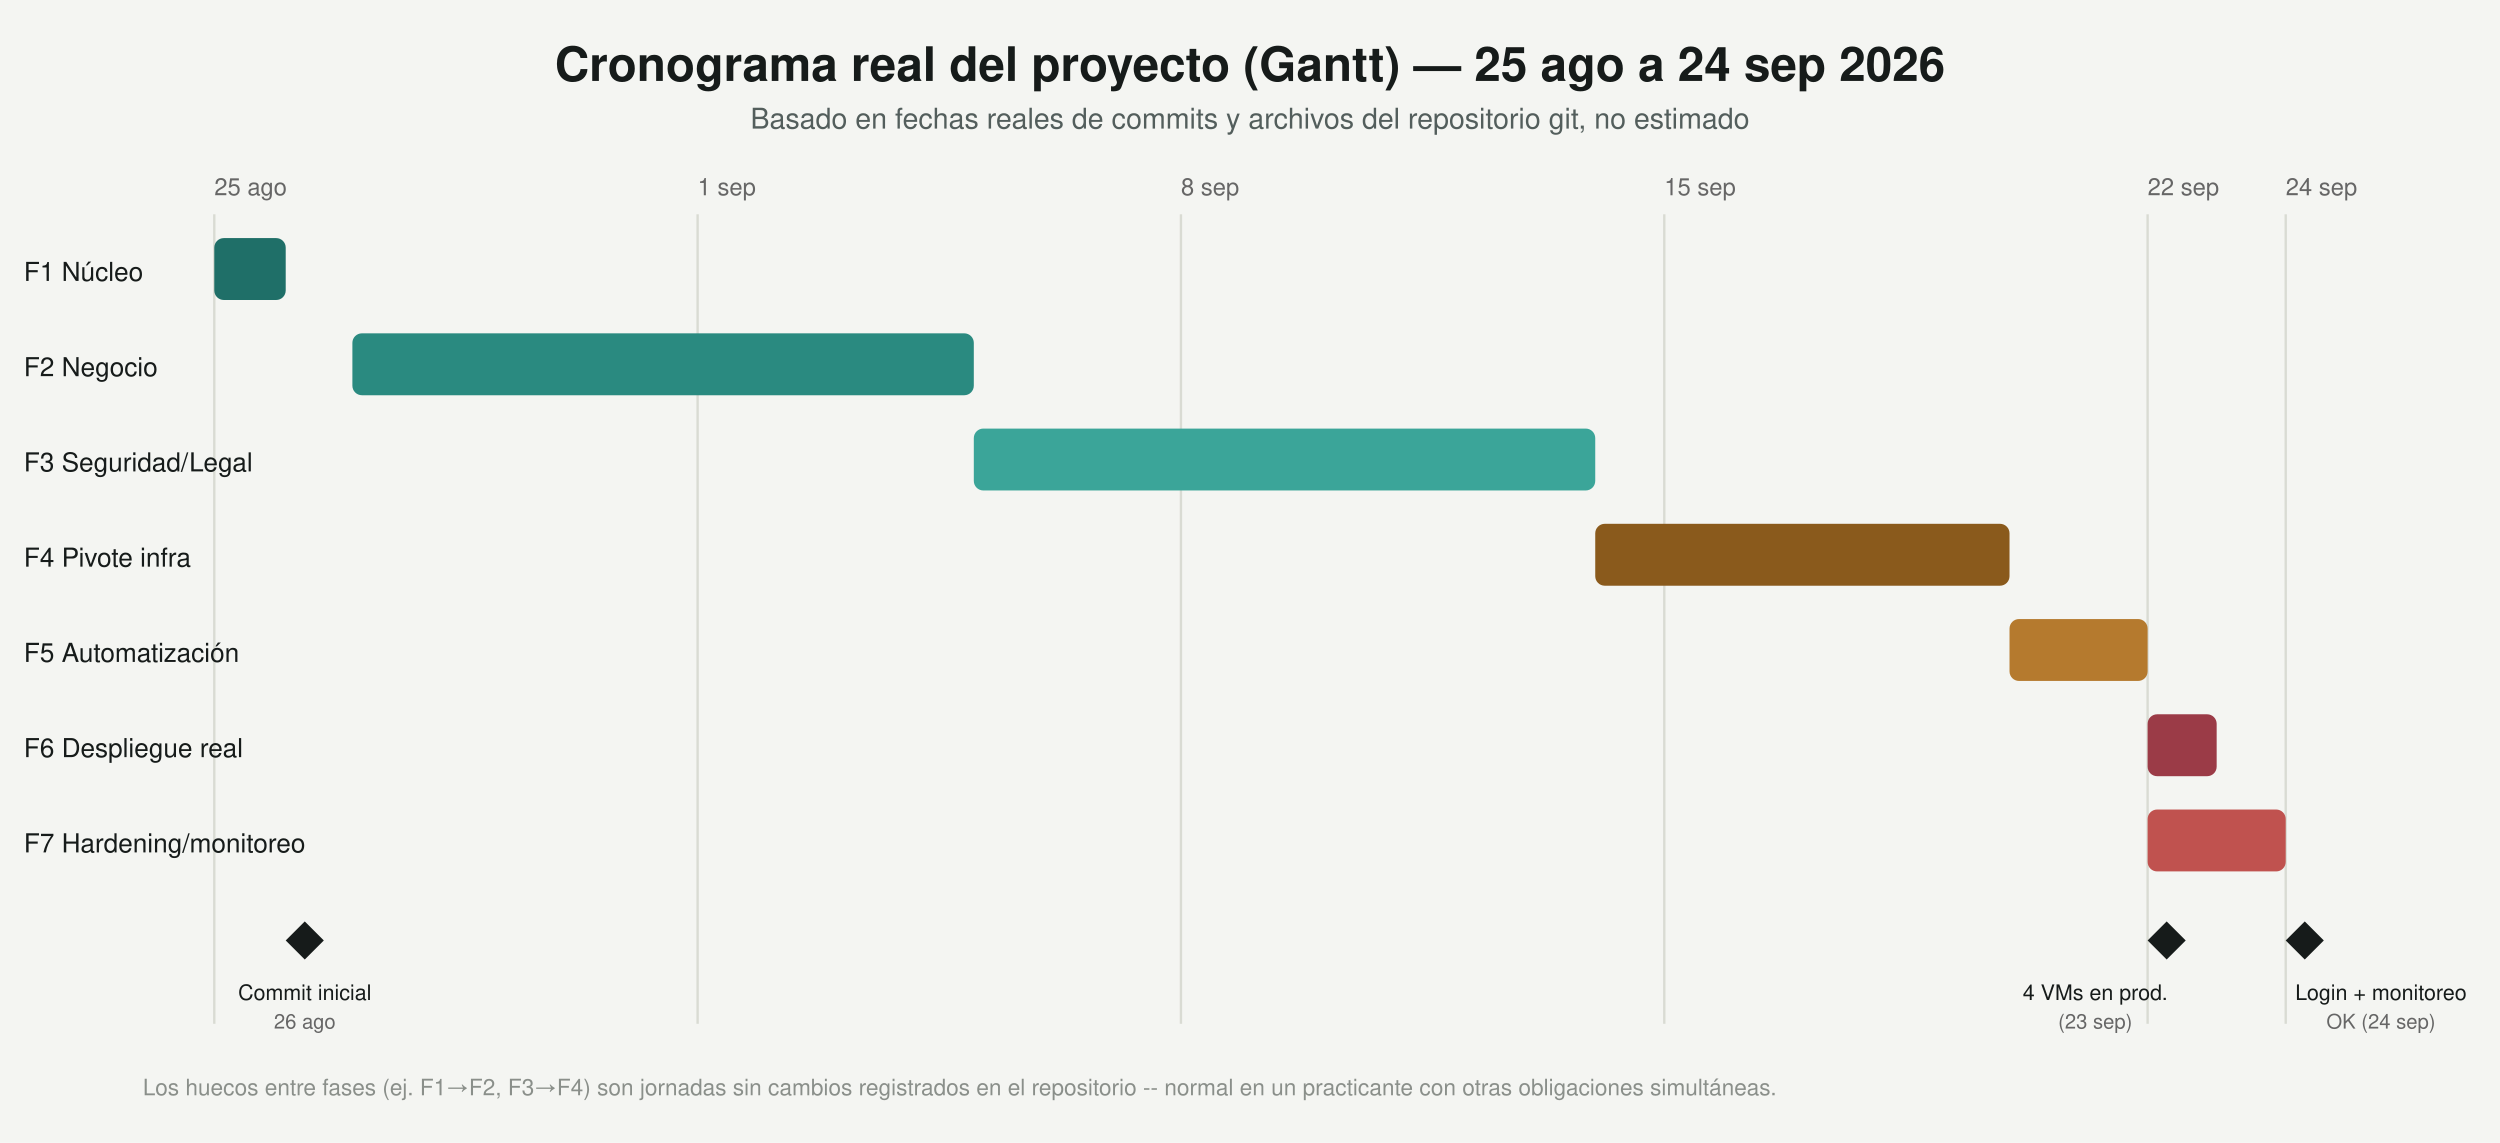
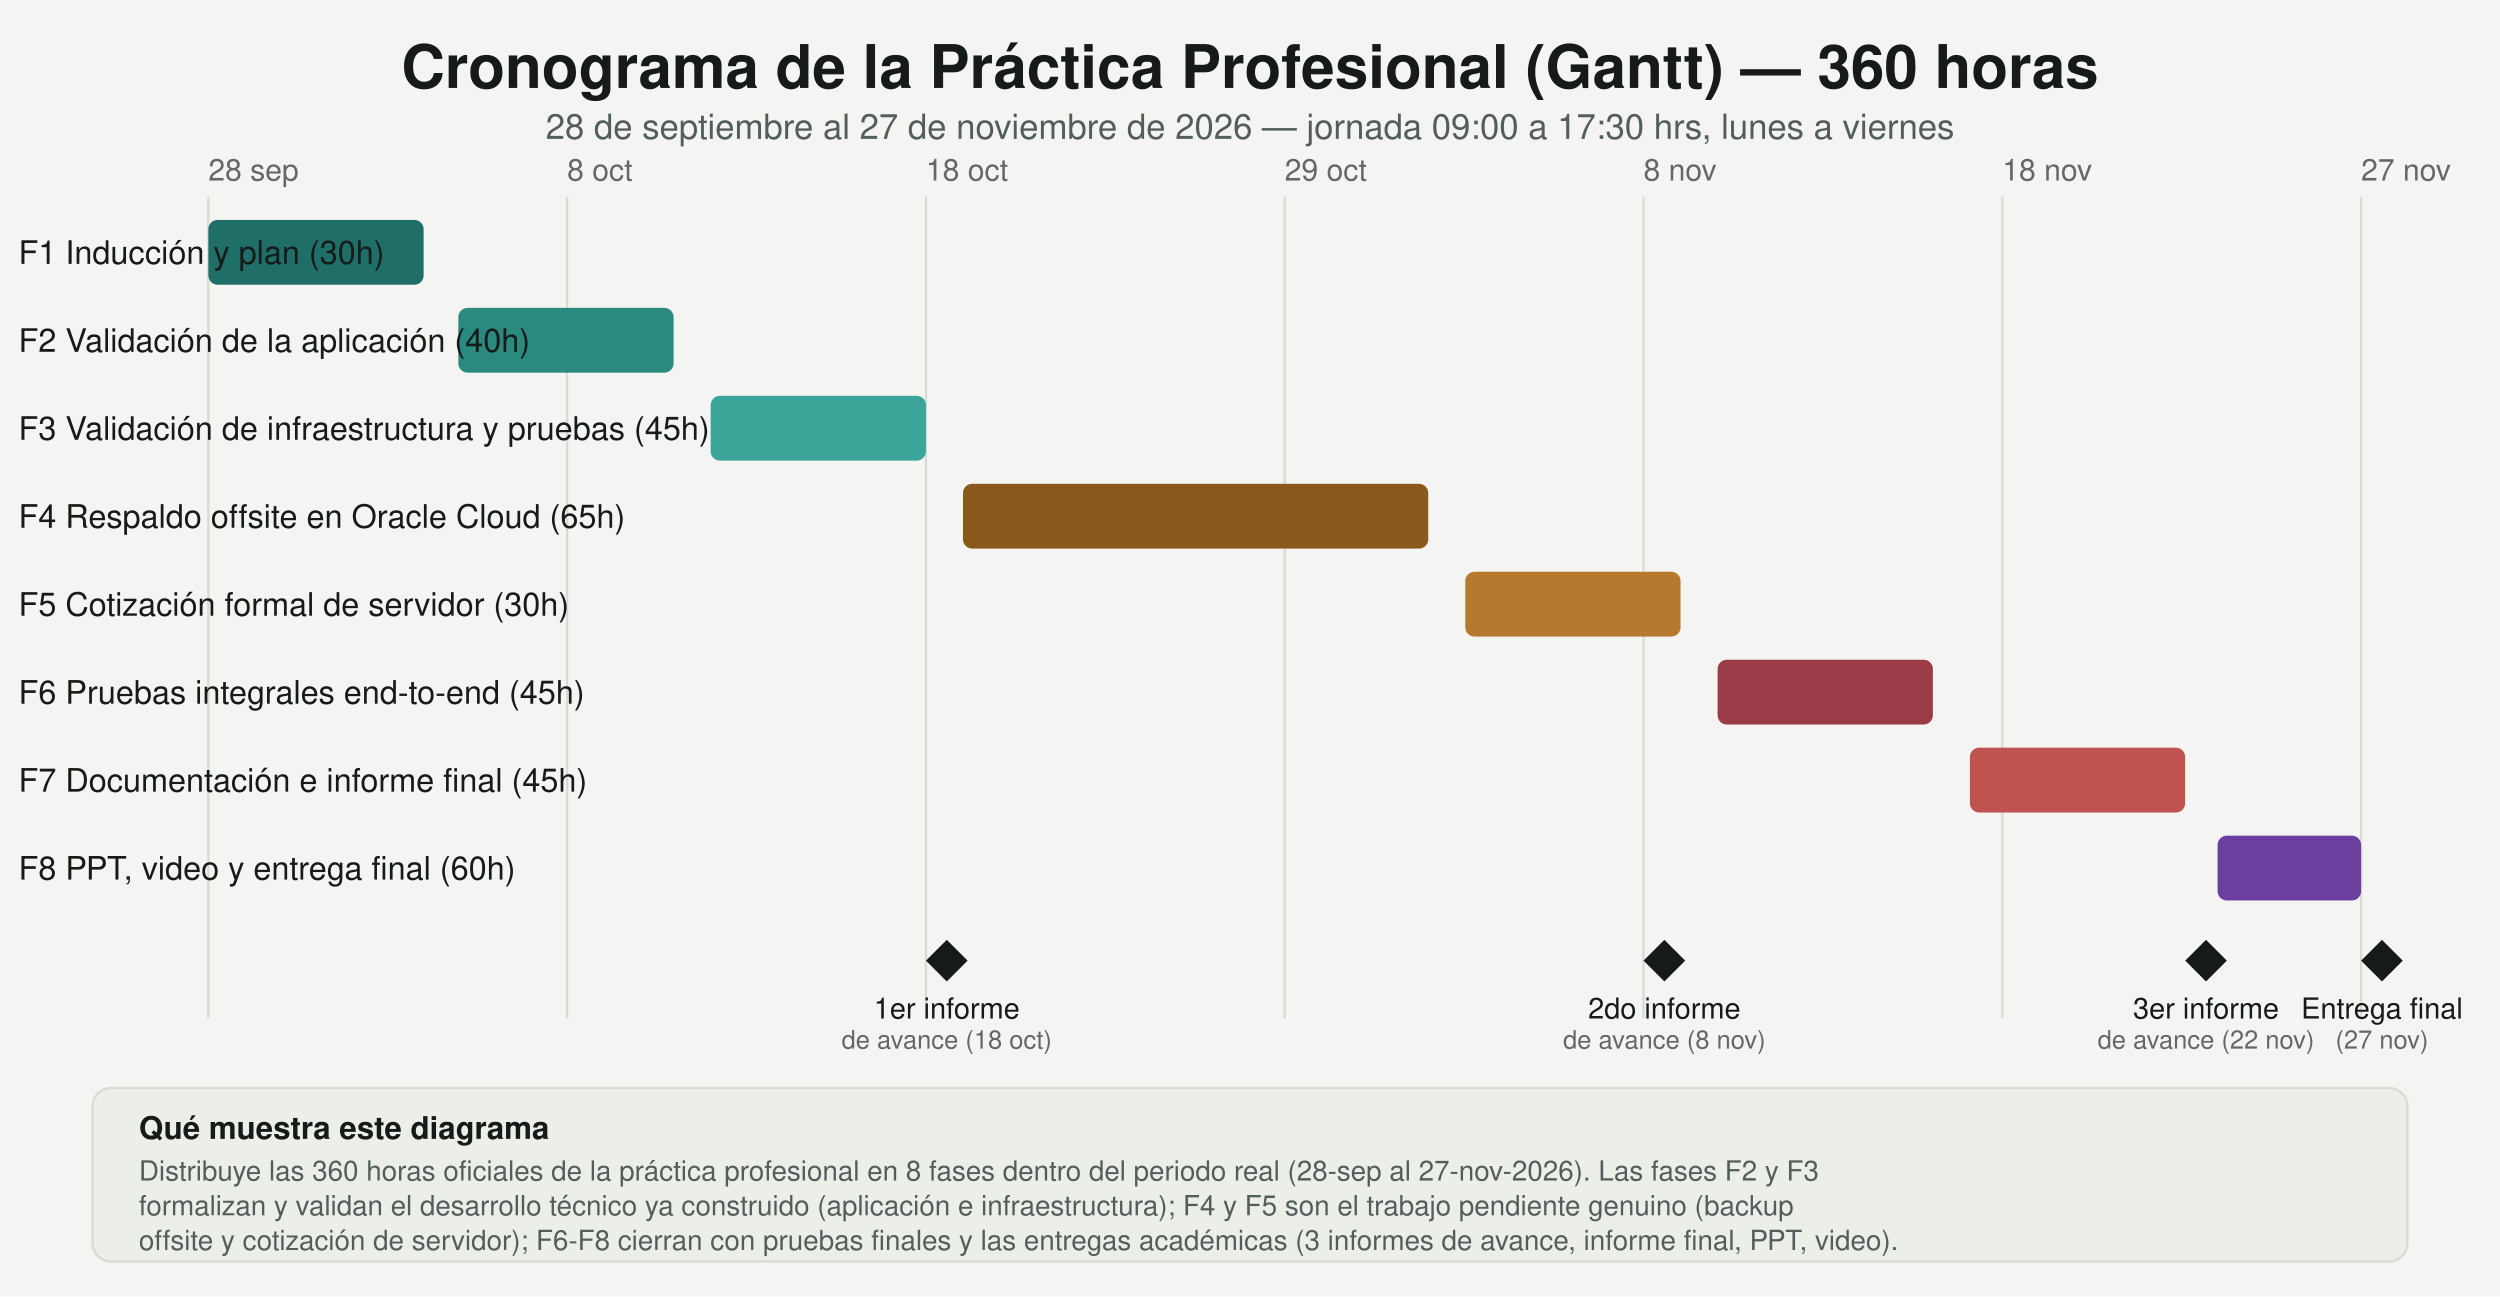
- <svg xmlns="http://www.w3.org/2000/svg" viewBox="0 0 1050 480" font-family="Segoe UI, Helvetica, Arial, sans-serif">
-   <rect x="0" y="0" width="1050" height="480" fill="#f4f5f2" />
-   <text x="525" y="34" text-anchor="middle" font-size="20" font-weight="700" fill="#161b1a">Cronograma real del proyecto (Gantt) — 25 ago a 24 sep 2026</text>
-   <text x="525" y="54" text-anchor="middle" font-size="12" fill="#535e5c">Basado en fechas reales de commits y archivos del repositorio git, no estimado</text>
+ <svg xmlns="http://www.w3.org/2000/svg" viewBox="0 0 1080 560" font-family="Segoe UI, Helvetica, Arial, sans-serif">
+   <rect x="0" y="0" width="1080" height="560" fill="#f4f5f2" />
+   <text x="540" y="38" text-anchor="middle" font-size="26" font-weight="700" fill="#161b1a">Cronograma de la Práctica Profesional (Gantt) — 360 horas</text>
+   <text x="540" y="60" text-anchor="middle" font-size="15" fill="#535e5c">28 de septiembre al 27 de noviembre de 2026 — jornada 09:00 a 17:30 hrs, lunes a viernes</text>
  <g stroke="#d9dbd3" stroke-width="1">
-     <line x1="90" y1="90" x2="90" y2="430" />
-     <line x1="293" y1="90" x2="293" y2="430" />
-     <line x1="496" y1="90" x2="496" y2="430" />
-     <line x1="699" y1="90" x2="699" y2="430" />
-     <line x1="902" y1="90" x2="902" y2="430" />
-     <line x1="960" y1="90" x2="960" y2="430" />
+     <line x1="90" y1="85" x2="90" y2="440" />
+     <line x1="245" y1="85" x2="245" y2="440" />
+     <line x1="400" y1="85" x2="400" y2="440" />
+     <line x1="555" y1="85" x2="555" y2="440" />
+     <line x1="710" y1="85" x2="710" y2="440" />
+     <line x1="865" y1="85" x2="865" y2="440" />
+     <line x1="1020" y1="85" x2="1020" y2="440" />
  </g>
-   <g font-size="10" fill="#666">
-     <text x="90" y="82">25 ago</text>
-     <text x="293" y="82">1 sep</text>
-     <text x="496" y="82">8 sep</text>
-     <text x="699" y="82">15 sep</text>
-     <text x="902" y="82">22 sep</text>
-     <text x="960" y="82">24 sep</text>
+   <g font-size="13" fill="#666">
+     <text x="90" y="78">28 sep</text>
+     <text x="245" y="78">8 oct</text>
+     <text x="400" y="78">18 oct</text>
+     <text x="555" y="78">29 oct</text>
+     <text x="710" y="78">8 nov</text>
+     <text x="865" y="78">18 nov</text>
+     <text x="1020" y="78">27 nov</text>
  </g>
-   <rect x="90" y="100" width="30" height="26" rx="4" fill="#1f6f68" />
-   <text x="10" y="118" font-size="11" fill="#161b1a">F1 Núcleo</text>
-   <rect x="148" y="140" width="261" height="26" rx="4" fill="#2a8a80" />
-   <text x="10" y="158" font-size="11" fill="#161b1a">F2 Negocio</text>
-   <rect x="409" y="180" width="261" height="26" rx="4" fill="#3ba599" />
-   <text x="10" y="198" font-size="11" fill="#161b1a">F3 Seguridad/Legal</text>
-   <rect x="670" y="220" width="174" height="26" rx="4" fill="#8a5a1c" />
-   <text x="10" y="238" font-size="11" fill="#161b1a">F4 Pivote infra</text>
-   <rect x="844" y="260" width="58" height="26" rx="4" fill="#b57a2e" />
-   <text x="10" y="278" font-size="11" fill="#161b1a">F5 Automatización</text>
-   <rect x="902" y="300" width="29" height="26" rx="4" fill="#9b3b47" />
-   <text x="10" y="318" font-size="11" fill="#161b1a">F6 Despliegue real</text>
-   <rect x="902" y="340" width="58" height="26" rx="4" fill="#c0524f" />
-   <text x="10" y="358" font-size="11" fill="#161b1a">F7 Hardening/monitoreo</text>
+   <rect x="90" y="95" width="93" height="28" rx="4" fill="#1f6f68" />
+   <text x="8" y="114" font-size="14" fill="#161b1a">F1 Inducción y plan (30h)</text>
+   <rect x="198" y="133" width="93" height="28" rx="4" fill="#2a8a80" />
+   <text x="8" y="152" font-size="14" fill="#161b1a">F2 Validación de la aplicación (40h)</text>
+   <rect x="307" y="171" width="93" height="28" rx="4" fill="#3ba599" />
+   <text x="8" y="190" font-size="14" fill="#161b1a">F3 Validación de infraestructura y pruebas (45h)</text>
+   <rect x="416" y="209" width="201" height="28" rx="4" fill="#8a5a1c" />
+   <text x="8" y="228" font-size="14" fill="#161b1a">F4 Respaldo offsite en Oracle Cloud (65h)</text>
+   <rect x="633" y="247" width="93" height="28" rx="4" fill="#b57a2e" />
+   <text x="8" y="266" font-size="14" fill="#161b1a">F5 Cotización formal de servidor (30h)</text>
+   <rect x="742" y="285" width="93" height="28" rx="4" fill="#9b3b47" />
+   <text x="8" y="304" font-size="14" fill="#161b1a">F6 Pruebas integrales end-to-end (45h)</text>
+   <rect x="851" y="323" width="93" height="28" rx="4" fill="#c0524f" />
+   <text x="8" y="342" font-size="14" fill="#161b1a">F7 Documentación e informe final (45h)</text>
+   <rect x="958" y="361" width="62" height="28" rx="4" fill="#6b3fa0" />
+   <text x="8" y="380" font-size="14" fill="#161b1a">F8 PPT, video y entrega final (60h)</text>
  <g>
-     <polygon points="120,395 128,387 136,395 128,403" fill="#161b1a" />
-     <text x="128" y="420" text-anchor="middle" font-size="9" fill="#161b1a">Commit inicial</text>
-     <text x="128" y="432" text-anchor="middle" font-size="8.5" fill="#666">26 ago</text>
+     <polygon points="400,415 409,406 418,415 409,424" fill="#161b1a" />
+     <text x="409" y="440" text-anchor="middle" font-size="12.5" fill="#161b1a">1er informe</text>
+     <text x="409" y="453" text-anchor="middle" font-size="11" fill="#666">de avance (18 oct)</text>
  </g>
  <g>
-     <polygon points="902,395 910,387 918,395 910,403" fill="#161b1a" />
-     <text x="880" y="420" text-anchor="middle" font-size="9" fill="#161b1a">4 VMs en prod.</text>
-     <text x="880" y="432" text-anchor="middle" font-size="8.5" fill="#666">(23 sep)</text>
+     <polygon points="710,415 719,406 728,415 719,424" fill="#161b1a" />
+     <text x="719" y="440" text-anchor="middle" font-size="12.5" fill="#161b1a">2do informe</text>
+     <text x="719" y="453" text-anchor="middle" font-size="11" fill="#666">de avance (8 nov)</text>
  </g>
  <g>
-     <polygon points="960,395 968,387 976,395 968,403" fill="#161b1a" />
-     <text x="1000" y="420" text-anchor="middle" font-size="9" fill="#161b1a">Login + monitoreo</text>
-     <text x="1000" y="432" text-anchor="middle" font-size="8.5" fill="#666">OK (24 sep)</text>
+     <polygon points="944,415 953,406 962,415 953,424" fill="#161b1a" />
+     <text x="953" y="440" text-anchor="middle" font-size="12.5" fill="#161b1a">3er informe</text>
+     <text x="953" y="453" text-anchor="middle" font-size="11" fill="#666">de avance (22 nov)</text>
  </g>
-   <text x="60" y="460" font-size="9.5" fill="#8a8f8a">Los huecos entre fases (ej. F1→F2, F3→F4) son jornadas sin cambios registrados en el repositorio -- normal en un practicante con otras obligaciones simultáneas.</text>
+   <g>
+     <polygon points="1020,415 1029,406 1038,415 1029,424" fill="#161b1a" />
+     <text x="1029" y="440" text-anchor="middle" font-size="12.5" fill="#161b1a">Entrega final</text>
+     <text x="1029" y="453" text-anchor="middle" font-size="11" fill="#666">(27 nov)</text>
+   </g>
+   <rect x="40" y="470" width="1000" height="75" rx="8" fill="#eceee8" stroke="#d9dbd3" stroke-width="1" />
+   <text x="60" y="492" font-size="13.5" font-weight="700" fill="#161b1a">Qué muestra este diagrama</text>
+   <text x="60" y="510" font-size="12" fill="#535e5c">Distribuye las 360 horas oficiales de la práctica profesional en 8 fases dentro del periodo real (28-sep al 27-nov-2026). Las fases F2 y F3</text>
+   <text x="60" y="525" font-size="12" fill="#535e5c">formalizan y validan el desarrollo técnico ya construido (aplicación e infraestructura); F4 y F5 son el trabajo pendiente genuino (backup</text>
+   <text x="60" y="540" font-size="12" fill="#535e5c">offsite y cotización de servidor); F6-F8 cierran con pruebas finales y las entregas académicas (3 informes de avance, informe final, PPT, video).</text>
</svg>
